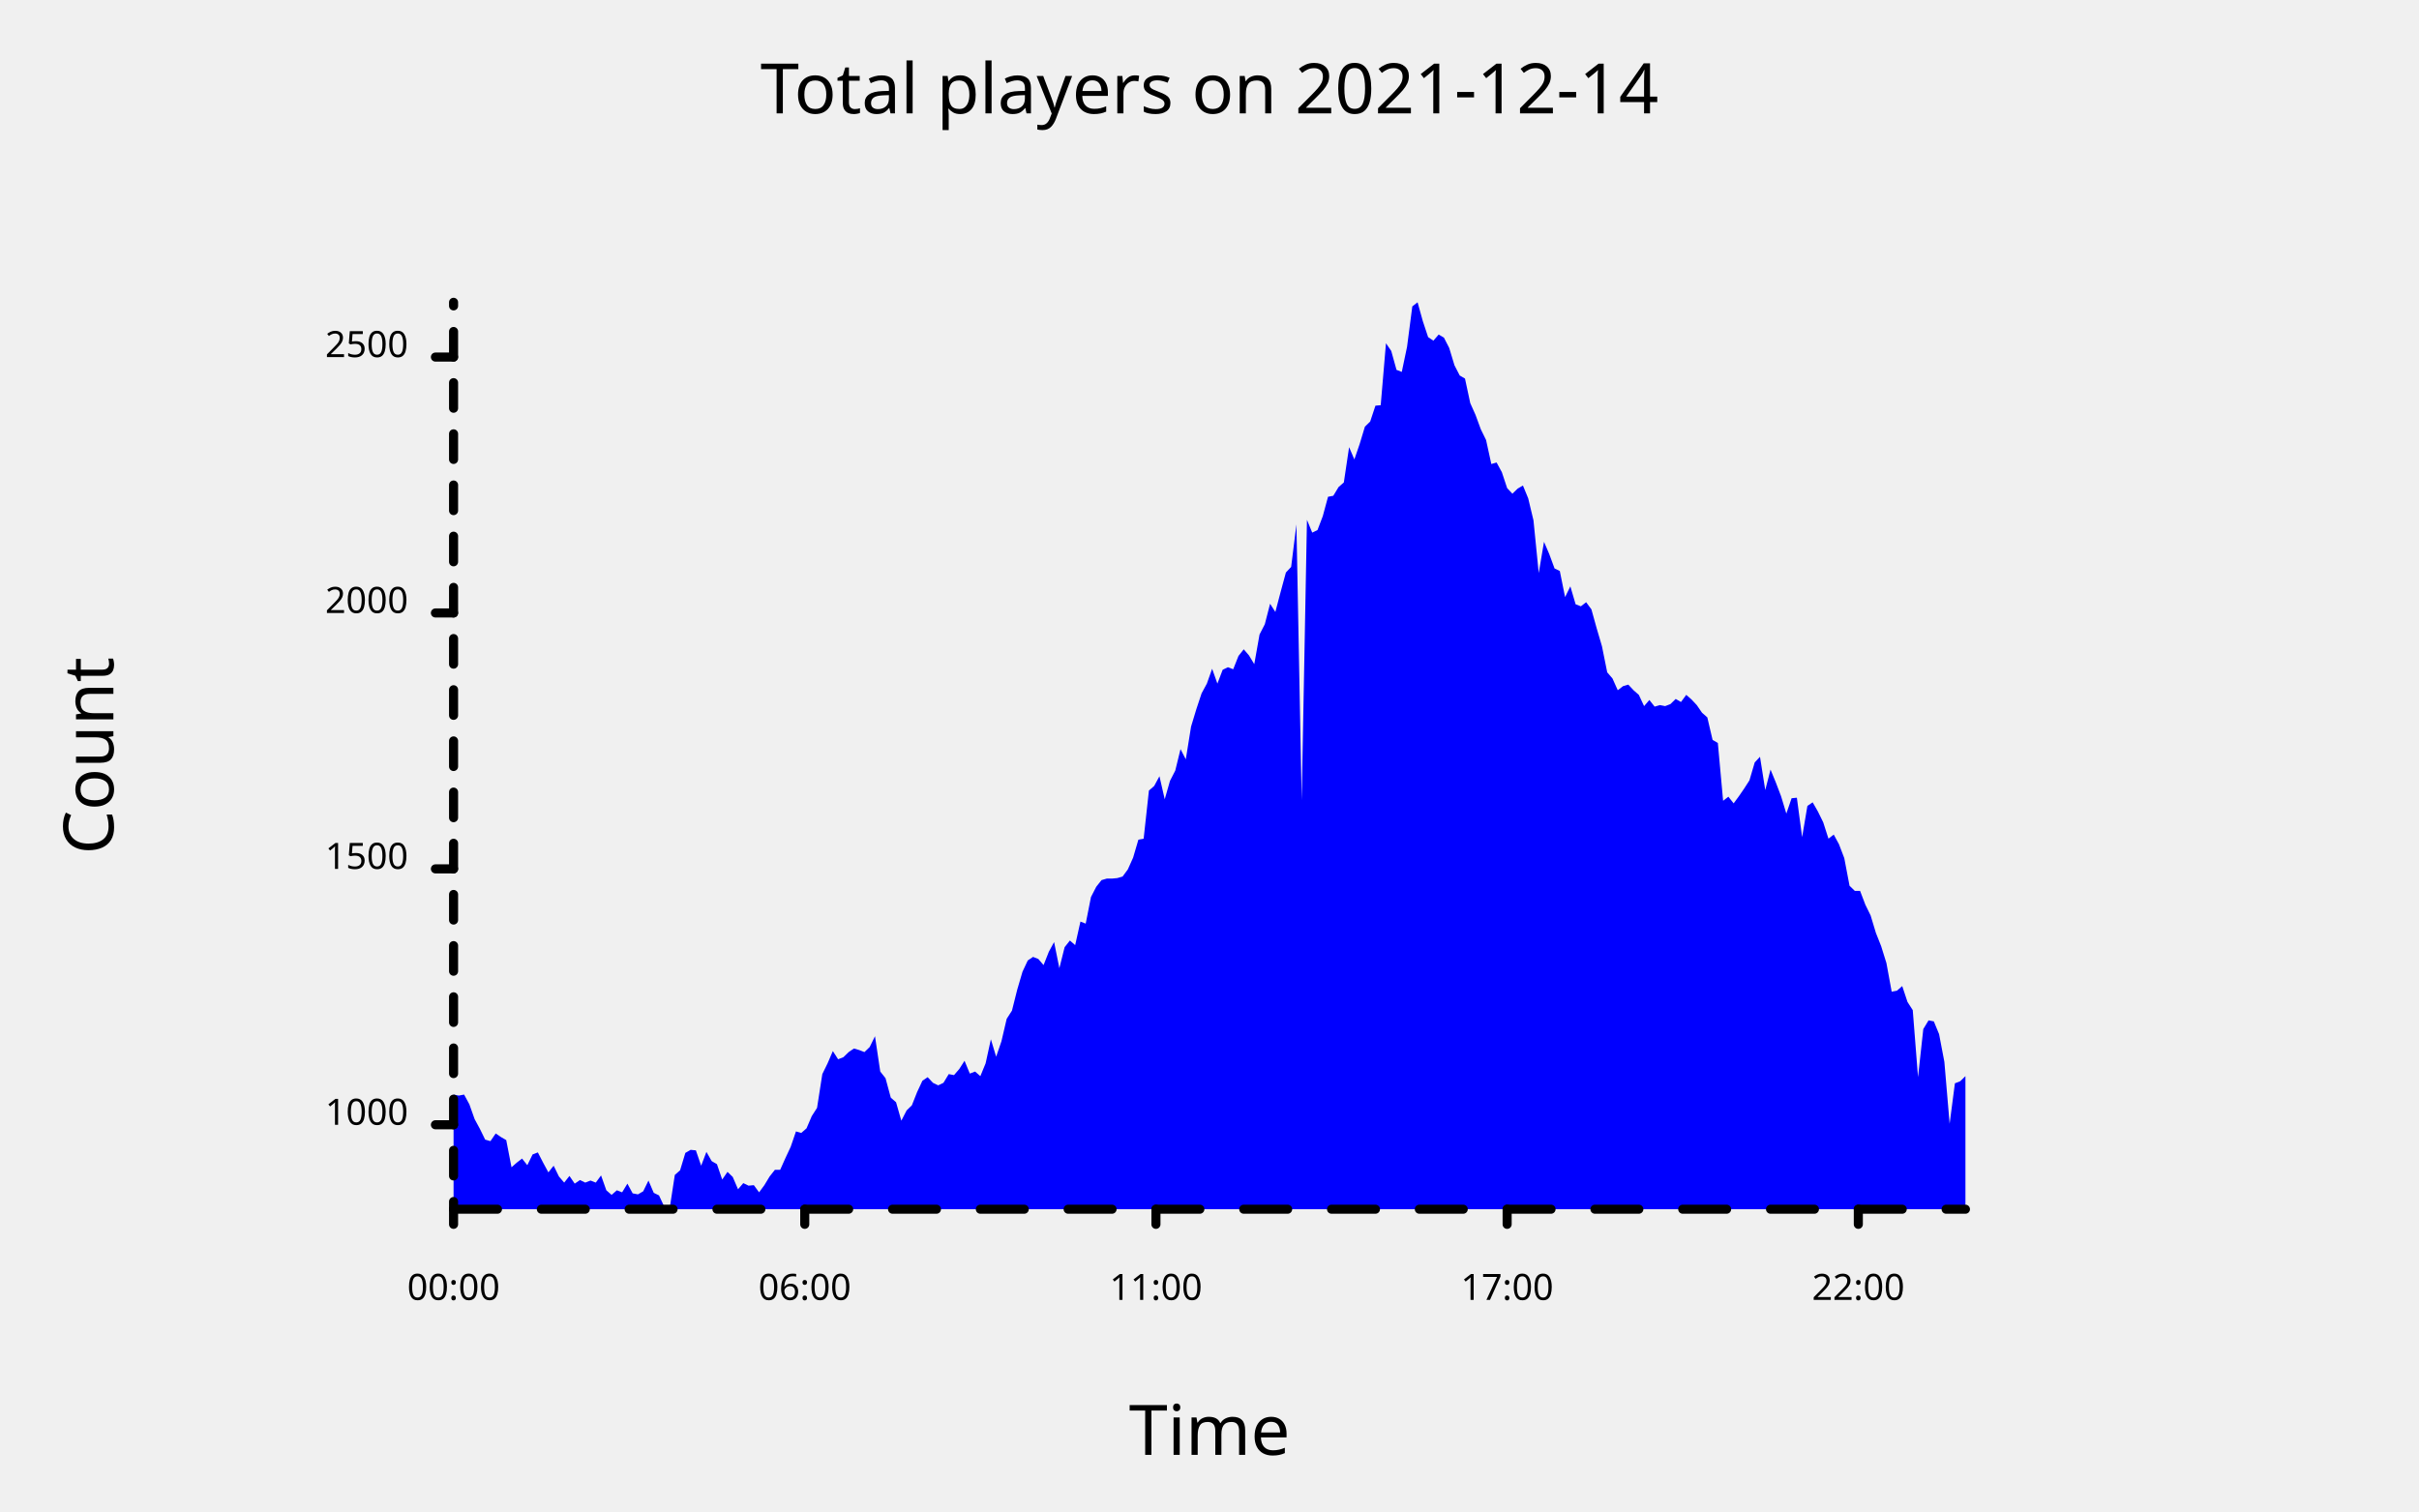
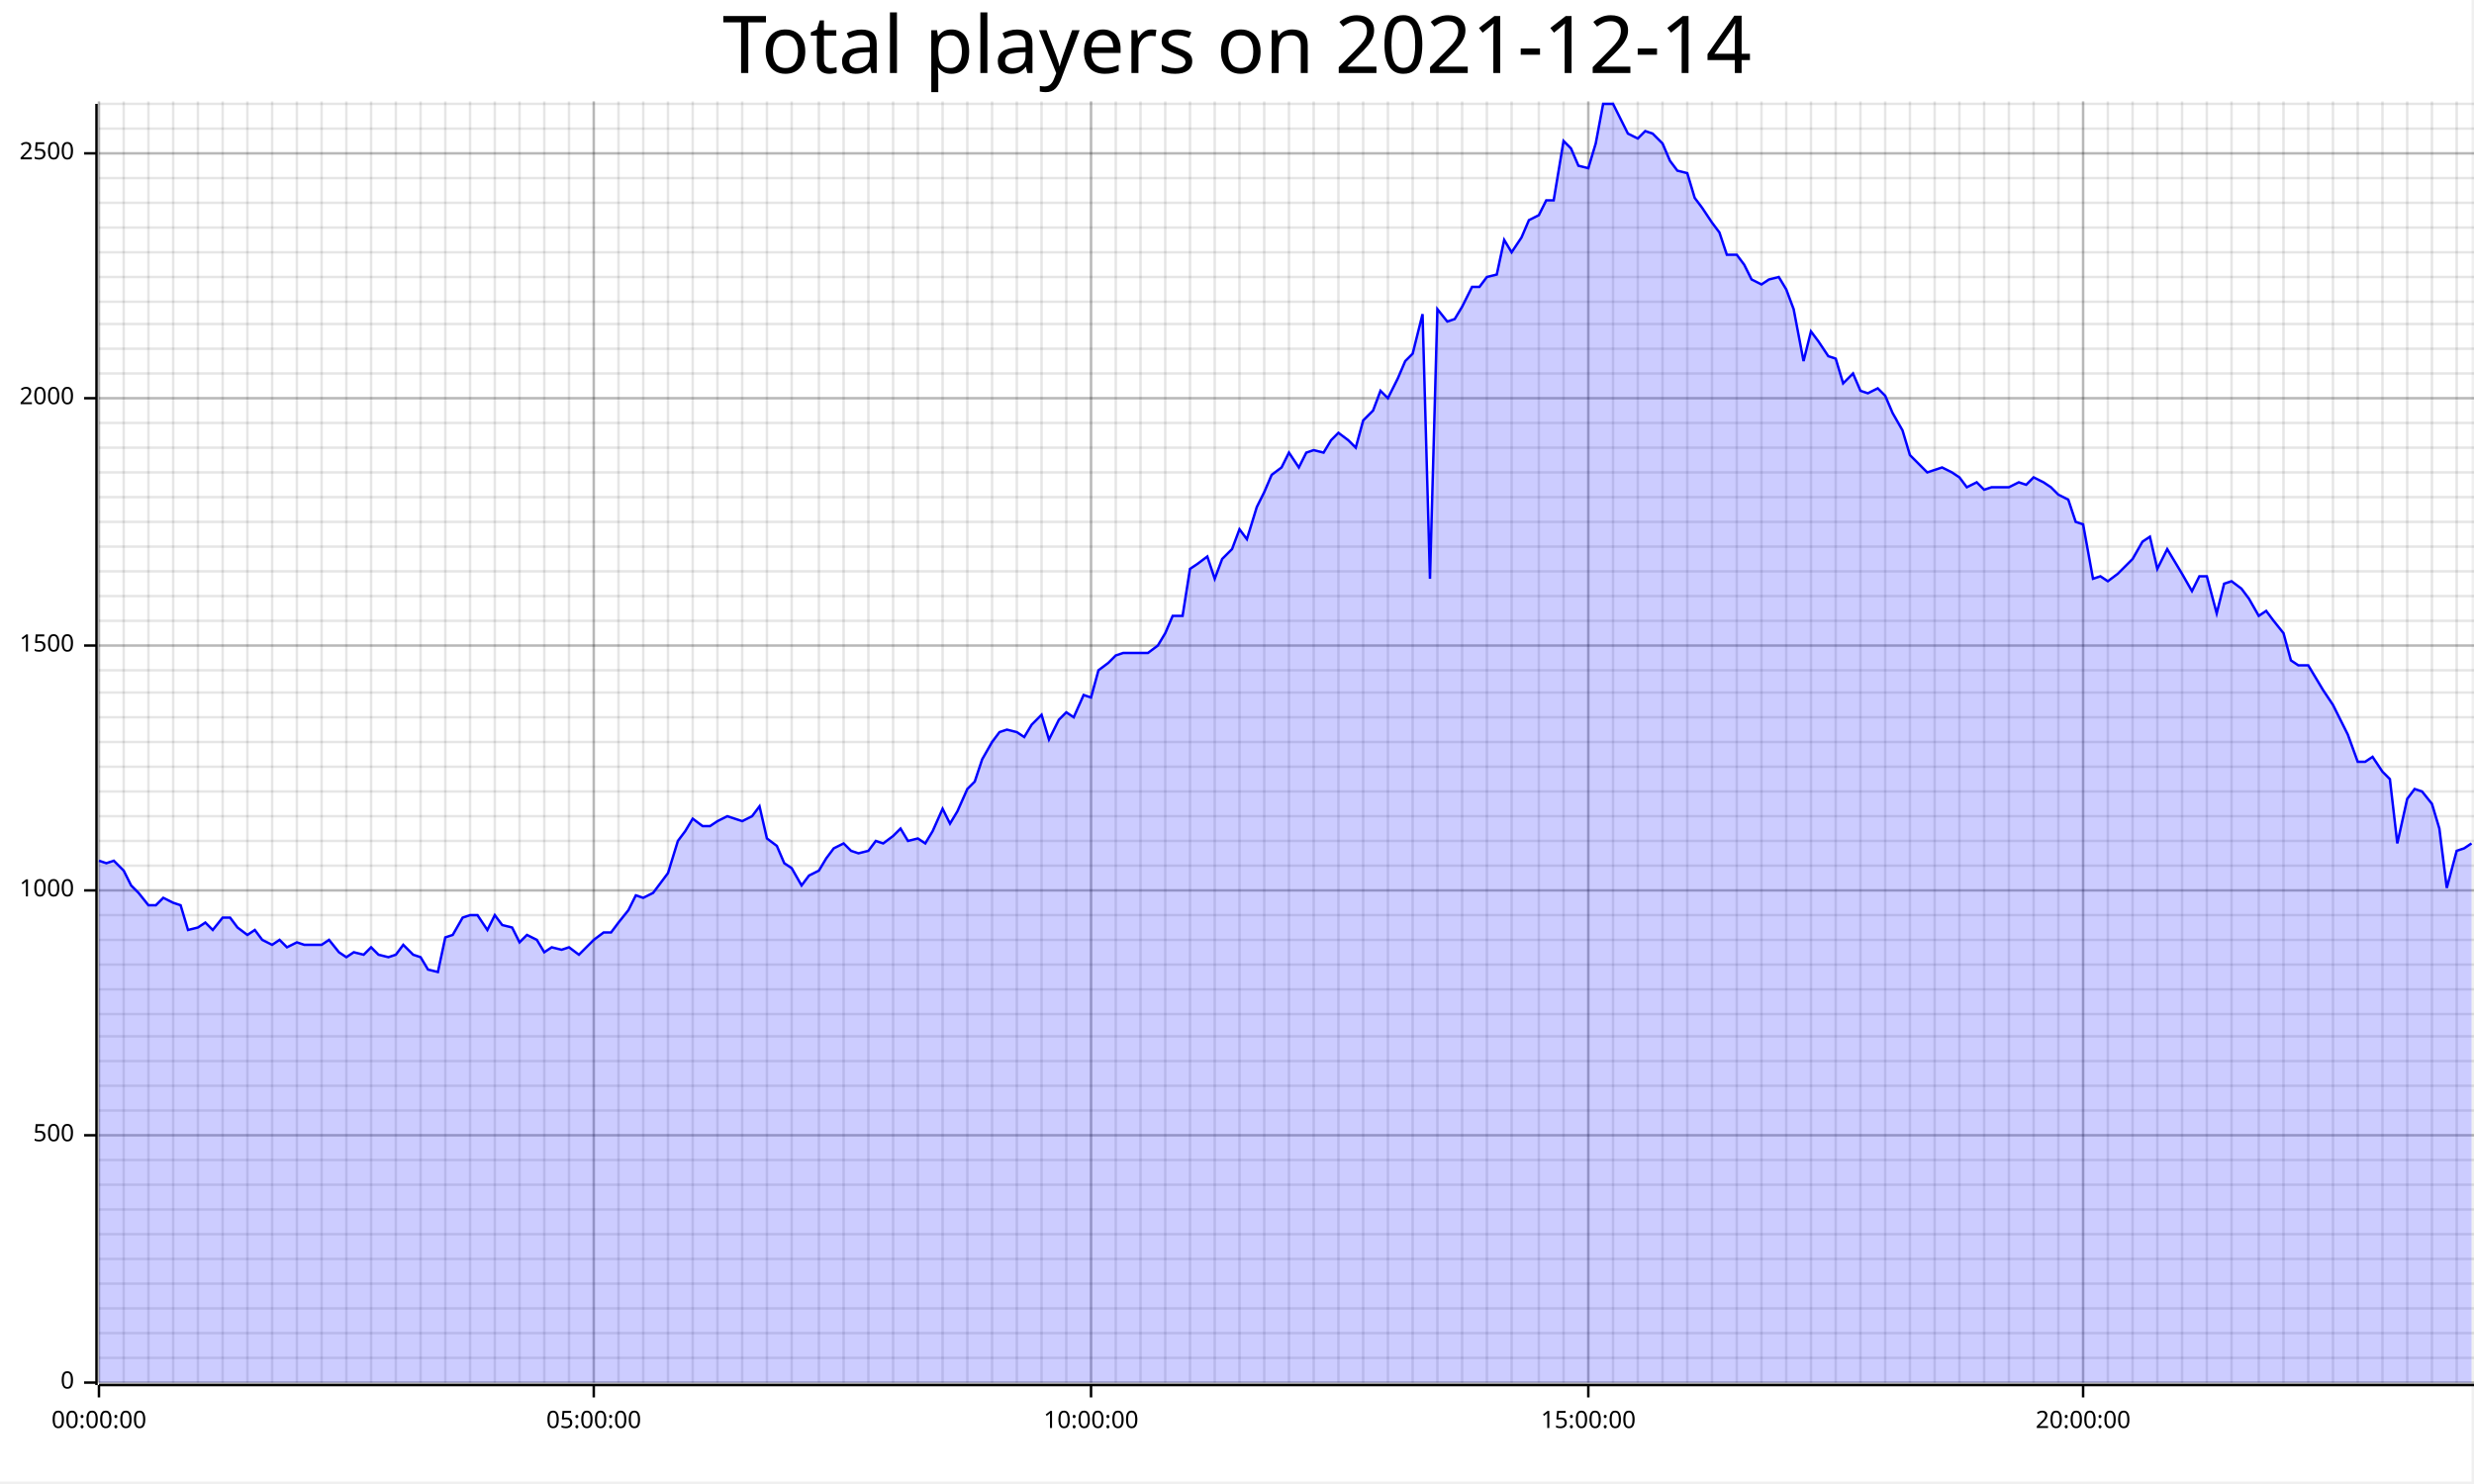
- <svg xmlns="http://www.w3.org/2000/svg" class="poloto" width="800" height="500" viewBox="0 0 800 500">
-   <style>.poloto { stroke-linecap:round; stroke-linejoin:round; font-family: 'Tahoma', sans-serif; background-color: AliceBlue;} .poloto_scatter{stroke-width:7} .poloto_line{stroke-width:2} .poloto_text{fill: black;} .poloto_axis_lines{stroke: black;stroke-width:3;fill:none;stroke-dasharray:none} .poloto0stroke{stroke:  blue;} .poloto1stroke{stroke:  red;} .poloto2stroke{stroke:  green;} .poloto3stroke{stroke:  gold;} .poloto4stroke{stroke:  aqua;} .poloto5stroke{stroke:  lime;} .poloto6stroke{stroke:  orange;} .poloto7stroke{stroke:  chocolate;} .poloto0fill{fill:blue;} .poloto1fill{fill:red;} .poloto2fill{fill:green;} .poloto3fill{fill:gold;} .poloto4fill{fill:aqua;} .poloto5fill{fill:lime;} .poloto6fill{fill:orange;} .poloto7fill{fill:chocolate;}</style>
-   <text class="poloto_text poloto_legend_text" alignment-baseline="middle" text-anchor="start" font-size="large" x="675" y="100" />
-   <path class="poloto_linefill poloto0fill" d=" M 150 400 L 150 362.077 L 151.742 362.415 L 153.484 362.077 L 155.226 365.293 L 156.969 370.203 L 158.711 373.42 L 160.453 376.975 L 162.195 377.483 L 163.937 374.944 L 165.679 376.129 L 167.422 377.144 L 169.164 386.117 L 170.906 384.594 L 172.648 383.239 L 174.39 385.44 L 176.132 381.885 L 177.875 381.208 L 179.617 384.594 L 181.359 387.81 L 183.101 385.609 L 184.843 389.165 L 186.585 391.196 L 188.328 388.995 L 190.07 391.535 L 191.812 390.35 L 193.554 391.196 L 195.296 390.519 L 197.038 391.196 L 198.78 388.826 L 200.523 393.736 L 202.265 395.26 L 204.007 393.736 L 205.749 394.413 L 207.491 391.535 L 209.233 394.752 L 210.976 395.09 L 212.718 394.074 L 214.46 390.519 L 216.202 394.582 L 217.944 395.429 L 219.686 399.153 L 221.429 400 L 223.171 388.657 L 224.913 387.133 L 226.655 381.377 L 228.397 380.361 L 230.139 380.53 L 231.882 385.609 L 233.624 381.038 L 235.366 384.086 L 237.108 385.102 L 238.85 390.181 L 240.592 387.641 L 242.334 389.334 L 244.077 393.397 L 245.819 391.366 L 247.561 392.212 L 249.303 392.043 L 251.045 394.413 L 252.787 392.043 L 254.53 389.165 L 256.272 386.964 L 258.014 386.964 L 259.756 383.07 L 261.498 379.345 L 263.24 374.266 L 264.983 374.774 L 266.725 373.251 L 268.467 369.187 L 270.209 366.479 L 271.951 355.305 L 273.693 351.749 L 275.436 347.686 L 277.178 350.395 L 278.92 349.718 L 280.662 348.025 L 282.404 346.84 L 284.146 347.348 L 285.889 348.025 L 287.631 346.332 L 289.373 342.777 L 291.115 354.458 L 292.857 356.659 L 294.599 363.093 L 296.341 364.616 L 298.084 370.711 L 299.826 367.325 L 301.568 365.632 L 303.31 361.23 L 305.052 357.506 L 306.794 356.321 L 308.537 358.183 L 310.279 359.029 L 312.021 358.183 L 313.763 355.305 L 315.505 355.643 L 317.247 353.612 L 318.99 350.903 L 320.732 355.135 L 322.474 354.458 L 324.216 355.982 L 325.958 351.749 L 327.7 343.792 L 329.443 349.549 L 331.185 344.47 L 332.927 337.02 L 334.669 334.312 L 336.411 327.37 L 338.153 321.445 L 339.895 317.72 L 341.638 316.535 L 343.38 317.212 L 345.122 319.244 L 346.864 314.842 L 348.606 311.625 L 350.348 320.26 L 352.091 313.318 L 353.833 311.117 L 355.575 312.641 L 357.317 304.853 L 359.059 305.53 L 360.801 296.727 L 362.544 293.341 L 364.286 291.14 L 366.028 290.632 L 367.77 290.632 L 369.512 290.463 L 371.254 289.955 L 372.997 287.585 L 374.739 283.691 L 376.481 277.765 L 378.223 277.427 L 379.965 261.512 L 381.707 259.989 L 383.449 256.772 L 385.192 264.391 L 386.934 258.296 L 388.676 254.91 L 390.418 247.799 L 392.16 251.185 L 393.902 240.35 L 395.645 234.594 L 397.387 229.345 L 399.129 226.129 L 400.871 221.219 L 402.613 226.129 L 404.355 221.558 L 406.098 220.711 L 407.84 221.388 L 409.582 216.986 L 411.324 214.786 L 413.066 216.817 L 414.808 219.695 L 416.551 209.876 L 418.293 206.49 L 420.035 199.718 L 421.777 202.427 L 423.519 195.824 L 425.261 189.391 L 427.003 187.528 L 428.746 173.476 L 430.488 264.729 L 432.23 171.953 L 433.972 176.185 L 435.714 175.339 L 437.456 170.767 L 439.199 164.334 L 440.941 163.995 L 442.683 161.117 L 444.425 159.594 L 446.167 147.912 L 447.909 151.975 L 449.652 146.896 L 451.394 141.14 L 453.136 139.447 L 454.878 134.199 L 456.62 134.029 L 458.362 113.544 L 460.105 116.084 L 461.847 122.348 L 463.589 123.025 L 465.331 114.729 L 467.073 101.354 L 468.815 100 L 470.557 106.264 L 472.3 111.512 L 474.042 112.698 L 475.784 110.666 L 477.526 111.682 L 479.268 115.068 L 481.01 120.824 L 482.753 124.21 L 484.495 125.226 L 486.237 133.352 L 487.979 137.246 L 489.721 141.986 L 491.463 145.542 L 493.206 153.499 L 494.948 152.991 L 496.69 156.208 L 498.432 161.456 L 500.174 163.318 L 501.916 161.625 L 503.659 160.609 L 505.401 164.842 L 507.143 172.122 L 508.885 189.56 L 510.627 179.233 L 512.369 183.296 L 514.111 188.036 L 515.854 188.883 L 517.596 197.517 L 519.338 193.962 L 521.08 199.887 L 522.822 200.564 L 524.564 199.21 L 526.307 201.58 L 528.049 207.844 L 529.791 213.77 L 531.533 222.404 L 533.275 224.436 L 535.017 228.33 L 536.76 226.975 L 538.502 226.467 L 540.244 228.33 L 541.986 229.853 L 543.728 233.578 L 545.47 231.546 L 547.213 233.747 L 548.955 233.239 L 550.697 233.578 L 552.439 232.901 L 554.181 231.208 L 555.923 232.223 L 557.666 229.853 L 559.408 231.377 L 561.15 233.239 L 562.892 235.779 L 564.634 237.302 L 566.376 244.752 L 568.118 245.767 L 569.861 264.898 L 571.603 263.544 L 573.345 265.745 L 575.087 263.375 L 576.829 260.835 L 578.571 258.126 L 580.314 252.201 L 582.056 250.339 L 583.798 261.343 L 585.54 254.571 L 587.282 258.804 L 589.024 263.375 L 590.767 269.131 L 592.509 264.052 L 594.251 263.883 L 595.993 276.919 L 597.735 266.591 L 599.477 265.406 L 601.22 268.454 L 602.962 272.009 L 604.704 277.427 L 606.446 276.072 L 608.188 279.289 L 609.93 283.86 L 611.672 293.002 L 613.415 294.695 L 615.157 294.695 L 616.899 299.266 L 618.641 302.822 L 620.383 308.578 L 622.125 312.98 L 623.868 318.567 L 625.61 328.047 L 627.352 327.709 L 629.094 326.185 L 630.836 331.433 L 632.578 334.142 L 634.321 356.321 L 636.063 340.406 L 637.805 337.528 L 639.547 337.867 L 641.289 342.099 L 643.031 351.242 L 644.774 371.727 L 646.516 358.352 L 648.258 357.675 L 650 355.982 L 650 400 Z" />
-   <text class="poloto_labels poloto_text poloto_title" alignment-baseline="start" text-anchor="middle" font-size="x-large" x="400" y="37.5">Total players on 2021-12-14</text>
-   <text class="poloto_labels poloto_text poloto_xname" alignment-baseline="start" text-anchor="middle" font-size="x-large" x="400" y="481.25">Time</text>
-   <text class="poloto_labels poloto_text poloto_yname" alignment-baseline="start" text-anchor="middle" font-size="x-large" transform="rotate(-90,37.5,250)" x="37.5" y="250">Count</text>
-   <line class="poloto_axis_lines" stroke="black" x1="150" x2="150" y1="400" y2="405" />
-   <text class="poloto_tick_labels poloto_text" alignment-baseline="start" text-anchor="middle" x="150" y="430"> 00:00</text>
-   <line class="poloto_axis_lines" stroke="black" x1="266.144" x2="266.144" y1="400" y2="405" />
-   <text class="poloto_tick_labels poloto_text" alignment-baseline="start" text-anchor="middle" x="266.144" y="430"> 06:00</text>
-   <line class="poloto_axis_lines" stroke="black" x1="382.288" x2="382.288" y1="400" y2="405" />
-   <text class="poloto_tick_labels poloto_text" alignment-baseline="start" text-anchor="middle" x="382.288" y="430"> 11:00</text>
-   <line class="poloto_axis_lines" stroke="black" x1="498.432" x2="498.432" y1="400" y2="405" />
-   <text class="poloto_tick_labels poloto_text" alignment-baseline="start" text-anchor="middle" x="498.432" y="430"> 17:00</text>
-   <line class="poloto_axis_lines" stroke="black" x1="614.576" x2="614.576" y1="400" y2="405" />
-   <text class="poloto_tick_labels poloto_text" alignment-baseline="start" text-anchor="middle" x="614.576" y="430"> 22:00</text>
-   <line class="poloto_axis_lines" stroke="black" x1="150" x2="144" y1="372.065" y2="372.065" />
-   <text class="poloto_tick_labels poloto_text" alignment-baseline="middle" text-anchor="end" x="135" y="372.065"> 1000</text>
-   <line class="poloto_axis_lines" stroke="black" x1="150" x2="144" y1="287.415" y2="287.415" />
-   <text class="poloto_tick_labels poloto_text" alignment-baseline="middle" text-anchor="end" x="135" y="287.415"> 1500</text>
-   <line class="poloto_axis_lines" stroke="black" x1="150" x2="144" y1="202.765" y2="202.765" />
-   <text class="poloto_tick_labels poloto_text" alignment-baseline="middle" text-anchor="end" x="135" y="202.765"> 2000</text>
-   <line class="poloto_axis_lines" stroke="black" x1="150" x2="144" y1="118.115" y2="118.115" />
-   <text class="poloto_tick_labels poloto_text" alignment-baseline="middle" text-anchor="end" x="135" y="118.115"> 2500</text>
-   <path stroke="black" fill="none" class="poloto_axis_lines" style="stroke-dasharray:14.518;stroke-dashoffset:-0;" d=" M 150 400 L 650 400" />
-   <path stroke="black" fill="none" class="poloto_axis_lines" style="stroke-dasharray:8.465;stroke-dashoffset:-27.935;" d=" M 150 400 L 150 100" />
+ <svg xmlns="http://www.w3.org/2000/svg" width="1000" height="600" viewBox="0 0 1000 600">
+   <rect x="0" y="0" width="999" height="599" opacity="1" fill="#FFFFFF" stroke="none" />
+   <text x="500" y="5" dy="0.76em" text-anchor="middle" font-family="sans-serif" font-size="32.258" opacity="1" fill="#000000">
+ Total players on 2021-12-14
+ </text>
+   <line opacity="0.1" stroke="#000000" stroke-width="1" x1="40" y1="559" x2="40" y2="41" />
+   <line opacity="0.1" stroke="#000000" stroke-width="1" x1="50" y1="559" x2="50" y2="41" />
+   <line opacity="0.1" stroke="#000000" stroke-width="1" x1="60" y1="559" x2="60" y2="41" />
+   <line opacity="0.1" stroke="#000000" stroke-width="1" x1="70" y1="559" x2="70" y2="41" />
+   <line opacity="0.1" stroke="#000000" stroke-width="1" x1="80" y1="559" x2="80" y2="41" />
+   <line opacity="0.1" stroke="#000000" stroke-width="1" x1="90" y1="559" x2="90" y2="41" />
+   <line opacity="0.1" stroke="#000000" stroke-width="1" x1="100" y1="559" x2="100" y2="41" />
+   <line opacity="0.1" stroke="#000000" stroke-width="1" x1="110" y1="559" x2="110" y2="41" />
+   <line opacity="0.1" stroke="#000000" stroke-width="1" x1="120" y1="559" x2="120" y2="41" />
+   <line opacity="0.1" stroke="#000000" stroke-width="1" x1="130" y1="559" x2="130" y2="41" />
+   <line opacity="0.1" stroke="#000000" stroke-width="1" x1="140" y1="559" x2="140" y2="41" />
+   <line opacity="0.1" stroke="#000000" stroke-width="1" x1="150" y1="559" x2="150" y2="41" />
+   <line opacity="0.1" stroke="#000000" stroke-width="1" x1="160" y1="559" x2="160" y2="41" />
+   <line opacity="0.1" stroke="#000000" stroke-width="1" x1="170" y1="559" x2="170" y2="41" />
+   <line opacity="0.1" stroke="#000000" stroke-width="1" x1="180" y1="559" x2="180" y2="41" />
+   <line opacity="0.1" stroke="#000000" stroke-width="1" x1="190" y1="559" x2="190" y2="41" />
+   <line opacity="0.1" stroke="#000000" stroke-width="1" x1="200" y1="559" x2="200" y2="41" />
+   <line opacity="0.1" stroke="#000000" stroke-width="1" x1="210" y1="559" x2="210" y2="41" />
+   <line opacity="0.1" stroke="#000000" stroke-width="1" x1="220" y1="559" x2="220" y2="41" />
+   <line opacity="0.1" stroke="#000000" stroke-width="1" x1="230" y1="559" x2="230" y2="41" />
+   <line opacity="0.1" stroke="#000000" stroke-width="1" x1="240" y1="559" x2="240" y2="41" />
+   <line opacity="0.1" stroke="#000000" stroke-width="1" x1="250" y1="559" x2="250" y2="41" />
+   <line opacity="0.1" stroke="#000000" stroke-width="1" x1="260" y1="559" x2="260" y2="41" />
+   <line opacity="0.1" stroke="#000000" stroke-width="1" x1="270" y1="559" x2="270" y2="41" />
+   <line opacity="0.1" stroke="#000000" stroke-width="1" x1="280" y1="559" x2="280" y2="41" />
+   <line opacity="0.1" stroke="#000000" stroke-width="1" x1="290" y1="559" x2="290" y2="41" />
+   <line opacity="0.1" stroke="#000000" stroke-width="1" x1="300" y1="559" x2="300" y2="41" />
+   <line opacity="0.1" stroke="#000000" stroke-width="1" x1="310" y1="559" x2="310" y2="41" />
+   <line opacity="0.1" stroke="#000000" stroke-width="1" x1="320" y1="559" x2="320" y2="41" />
+   <line opacity="0.1" stroke="#000000" stroke-width="1" x1="331" y1="559" x2="331" y2="41" />
+   <line opacity="0.1" stroke="#000000" stroke-width="1" x1="341" y1="559" x2="341" y2="41" />
+   <line opacity="0.1" stroke="#000000" stroke-width="1" x1="351" y1="559" x2="351" y2="41" />
+   <line opacity="0.1" stroke="#000000" stroke-width="1" x1="361" y1="559" x2="361" y2="41" />
+   <line opacity="0.1" stroke="#000000" stroke-width="1" x1="371" y1="559" x2="371" y2="41" />
+   <line opacity="0.1" stroke="#000000" stroke-width="1" x1="381" y1="559" x2="381" y2="41" />
+   <line opacity="0.1" stroke="#000000" stroke-width="1" x1="391" y1="559" x2="391" y2="41" />
+   <line opacity="0.1" stroke="#000000" stroke-width="1" x1="401" y1="559" x2="401" y2="41" />
+   <line opacity="0.1" stroke="#000000" stroke-width="1" x1="411" y1="559" x2="411" y2="41" />
+   <line opacity="0.1" stroke="#000000" stroke-width="1" x1="421" y1="559" x2="421" y2="41" />
+   <line opacity="0.1" stroke="#000000" stroke-width="1" x1="431" y1="559" x2="431" y2="41" />
+   <line opacity="0.1" stroke="#000000" stroke-width="1" x1="441" y1="559" x2="441" y2="41" />
+   <line opacity="0.1" stroke="#000000" stroke-width="1" x1="451" y1="559" x2="451" y2="41" />
+   <line opacity="0.1" stroke="#000000" stroke-width="1" x1="461" y1="559" x2="461" y2="41" />
+   <line opacity="0.1" stroke="#000000" stroke-width="1" x1="471" y1="559" x2="471" y2="41" />
+   <line opacity="0.1" stroke="#000000" stroke-width="1" x1="481" y1="559" x2="481" y2="41" />
+   <line opacity="0.1" stroke="#000000" stroke-width="1" x1="491" y1="559" x2="491" y2="41" />
+   <line opacity="0.1" stroke="#000000" stroke-width="1" x1="501" y1="559" x2="501" y2="41" />
+   <line opacity="0.1" stroke="#000000" stroke-width="1" x1="511" y1="559" x2="511" y2="41" />
+   <line opacity="0.1" stroke="#000000" stroke-width="1" x1="521" y1="559" x2="521" y2="41" />
+   <line opacity="0.1" stroke="#000000" stroke-width="1" x1="531" y1="559" x2="531" y2="41" />
+   <line opacity="0.1" stroke="#000000" stroke-width="1" x1="541" y1="559" x2="541" y2="41" />
+   <line opacity="0.1" stroke="#000000" stroke-width="1" x1="551" y1="559" x2="551" y2="41" />
+   <line opacity="0.1" stroke="#000000" stroke-width="1" x1="561" y1="559" x2="561" y2="41" />
+   <line opacity="0.1" stroke="#000000" stroke-width="1" x1="571" y1="559" x2="571" y2="41" />
+   <line opacity="0.1" stroke="#000000" stroke-width="1" x1="581" y1="559" x2="581" y2="41" />
+   <line opacity="0.1" stroke="#000000" stroke-width="1" x1="591" y1="559" x2="591" y2="41" />
+   <line opacity="0.1" stroke="#000000" stroke-width="1" x1="601" y1="559" x2="601" y2="41" />
+   <line opacity="0.1" stroke="#000000" stroke-width="1" x1="611" y1="559" x2="611" y2="41" />
+   <line opacity="0.1" stroke="#000000" stroke-width="1" x1="622" y1="559" x2="622" y2="41" />
+   <line opacity="0.1" stroke="#000000" stroke-width="1" x1="632" y1="559" x2="632" y2="41" />
+   <line opacity="0.1" stroke="#000000" stroke-width="1" x1="642" y1="559" x2="642" y2="41" />
+   <line opacity="0.1" stroke="#000000" stroke-width="1" x1="652" y1="559" x2="652" y2="41" />
+   <line opacity="0.1" stroke="#000000" stroke-width="1" x1="662" y1="559" x2="662" y2="41" />
+   <line opacity="0.1" stroke="#000000" stroke-width="1" x1="672" y1="559" x2="672" y2="41" />
+   <line opacity="0.1" stroke="#000000" stroke-width="1" x1="682" y1="559" x2="682" y2="41" />
+   <line opacity="0.1" stroke="#000000" stroke-width="1" x1="692" y1="559" x2="692" y2="41" />
+   <line opacity="0.1" stroke="#000000" stroke-width="1" x1="702" y1="559" x2="702" y2="41" />
+   <line opacity="0.1" stroke="#000000" stroke-width="1" x1="712" y1="559" x2="712" y2="41" />
+   <line opacity="0.1" stroke="#000000" stroke-width="1" x1="722" y1="559" x2="722" y2="41" />
+   <line opacity="0.1" stroke="#000000" stroke-width="1" x1="732" y1="559" x2="732" y2="41" />
+   <line opacity="0.1" stroke="#000000" stroke-width="1" x1="742" y1="559" x2="742" y2="41" />
+   <line opacity="0.1" stroke="#000000" stroke-width="1" x1="752" y1="559" x2="752" y2="41" />
+   <line opacity="0.1" stroke="#000000" stroke-width="1" x1="762" y1="559" x2="762" y2="41" />
+   <line opacity="0.1" stroke="#000000" stroke-width="1" x1="772" y1="559" x2="772" y2="41" />
+   <line opacity="0.1" stroke="#000000" stroke-width="1" x1="782" y1="559" x2="782" y2="41" />
+   <line opacity="0.1" stroke="#000000" stroke-width="1" x1="792" y1="559" x2="792" y2="41" />
+   <line opacity="0.1" stroke="#000000" stroke-width="1" x1="802" y1="559" x2="802" y2="41" />
+   <line opacity="0.1" stroke="#000000" stroke-width="1" x1="812" y1="559" x2="812" y2="41" />
+   <line opacity="0.1" stroke="#000000" stroke-width="1" x1="822" y1="559" x2="822" y2="41" />
+   <line opacity="0.1" stroke="#000000" stroke-width="1" x1="832" y1="559" x2="832" y2="41" />
+   <line opacity="0.1" stroke="#000000" stroke-width="1" x1="842" y1="559" x2="842" y2="41" />
+   <line opacity="0.1" stroke="#000000" stroke-width="1" x1="852" y1="559" x2="852" y2="41" />
+   <line opacity="0.1" stroke="#000000" stroke-width="1" x1="862" y1="559" x2="862" y2="41" />
+   <line opacity="0.1" stroke="#000000" stroke-width="1" x1="872" y1="559" x2="872" y2="41" />
+   <line opacity="0.1" stroke="#000000" stroke-width="1" x1="882" y1="559" x2="882" y2="41" />
+   <line opacity="0.1" stroke="#000000" stroke-width="1" x1="892" y1="559" x2="892" y2="41" />
+   <line opacity="0.1" stroke="#000000" stroke-width="1" x1="902" y1="559" x2="902" y2="41" />
+   <line opacity="0.1" stroke="#000000" stroke-width="1" x1="913" y1="559" x2="913" y2="41" />
+   <line opacity="0.1" stroke="#000000" stroke-width="1" x1="923" y1="559" x2="923" y2="41" />
+   <line opacity="0.1" stroke="#000000" stroke-width="1" x1="933" y1="559" x2="933" y2="41" />
+   <line opacity="0.1" stroke="#000000" stroke-width="1" x1="943" y1="559" x2="943" y2="41" />
+   <line opacity="0.1" stroke="#000000" stroke-width="1" x1="953" y1="559" x2="953" y2="41" />
+   <line opacity="0.1" stroke="#000000" stroke-width="1" x1="963" y1="559" x2="963" y2="41" />
+   <line opacity="0.1" stroke="#000000" stroke-width="1" x1="973" y1="559" x2="973" y2="41" />
+   <line opacity="0.1" stroke="#000000" stroke-width="1" x1="983" y1="559" x2="983" y2="41" />
+   <line opacity="0.1" stroke="#000000" stroke-width="1" x1="993" y1="559" x2="993" y2="41" />
+   <line opacity="0.1" stroke="#000000" stroke-width="1" x1="40" y1="559" x2="1000" y2="559" />
+   <line opacity="0.1" stroke="#000000" stroke-width="1" x1="40" y1="549" x2="1000" y2="549" />
+   <line opacity="0.1" stroke="#000000" stroke-width="1" x1="40" y1="539" x2="1000" y2="539" />
+   <line opacity="0.1" stroke="#000000" stroke-width="1" x1="40" y1="529" x2="1000" y2="529" />
+   <line opacity="0.1" stroke="#000000" stroke-width="1" x1="40" y1="519" x2="1000" y2="519" />
+   <line opacity="0.1" stroke="#000000" stroke-width="1" x1="40" y1="509" x2="1000" y2="509" />
+   <line opacity="0.1" stroke="#000000" stroke-width="1" x1="40" y1="499" x2="1000" y2="499" />
+   <line opacity="0.1" stroke="#000000" stroke-width="1" x1="40" y1="489" x2="1000" y2="489" />
+   <line opacity="0.1" stroke="#000000" stroke-width="1" x1="40" y1="479" x2="1000" y2="479" />
+   <line opacity="0.1" stroke="#000000" stroke-width="1" x1="40" y1="469" x2="1000" y2="469" />
+   <line opacity="0.1" stroke="#000000" stroke-width="1" x1="40" y1="459" x2="1000" y2="459" />
+   <line opacity="0.1" stroke="#000000" stroke-width="1" x1="40" y1="449" x2="1000" y2="449" />
+   <line opacity="0.1" stroke="#000000" stroke-width="1" x1="40" y1="439" x2="1000" y2="439" />
+   <line opacity="0.1" stroke="#000000" stroke-width="1" x1="40" y1="429" x2="1000" y2="429" />
+   <line opacity="0.1" stroke="#000000" stroke-width="1" x1="40" y1="419" x2="1000" y2="419" />
+   <line opacity="0.1" stroke="#000000" stroke-width="1" x1="40" y1="410" x2="1000" y2="410" />
+   <line opacity="0.1" stroke="#000000" stroke-width="1" x1="40" y1="400" x2="1000" y2="400" />
+   <line opacity="0.1" stroke="#000000" stroke-width="1" x1="40" y1="390" x2="1000" y2="390" />
+   <line opacity="0.1" stroke="#000000" stroke-width="1" x1="40" y1="380" x2="1000" y2="380" />
+   <line opacity="0.1" stroke="#000000" stroke-width="1" x1="40" y1="370" x2="1000" y2="370" />
+   <line opacity="0.1" stroke="#000000" stroke-width="1" x1="40" y1="360" x2="1000" y2="360" />
+   <line opacity="0.1" stroke="#000000" stroke-width="1" x1="40" y1="350" x2="1000" y2="350" />
+   <line opacity="0.1" stroke="#000000" stroke-width="1" x1="40" y1="340" x2="1000" y2="340" />
+   <line opacity="0.1" stroke="#000000" stroke-width="1" x1="40" y1="330" x2="1000" y2="330" />
+   <line opacity="0.1" stroke="#000000" stroke-width="1" x1="40" y1="320" x2="1000" y2="320" />
+   <line opacity="0.1" stroke="#000000" stroke-width="1" x1="40" y1="310" x2="1000" y2="310" />
+   <line opacity="0.1" stroke="#000000" stroke-width="1" x1="40" y1="300" x2="1000" y2="300" />
+   <line opacity="0.1" stroke="#000000" stroke-width="1" x1="40" y1="290" x2="1000" y2="290" />
+   <line opacity="0.1" stroke="#000000" stroke-width="1" x1="40" y1="280" x2="1000" y2="280" />
+   <line opacity="0.1" stroke="#000000" stroke-width="1" x1="40" y1="271" x2="1000" y2="271" />
+   <line opacity="0.1" stroke="#000000" stroke-width="1" x1="40" y1="261" x2="1000" y2="261" />
+   <line opacity="0.1" stroke="#000000" stroke-width="1" x1="40" y1="251" x2="1000" y2="251" />
+   <line opacity="0.1" stroke="#000000" stroke-width="1" x1="40" y1="241" x2="1000" y2="241" />
+   <line opacity="0.1" stroke="#000000" stroke-width="1" x1="40" y1="231" x2="1000" y2="231" />
+   <line opacity="0.1" stroke="#000000" stroke-width="1" x1="40" y1="221" x2="1000" y2="221" />
+   <line opacity="0.1" stroke="#000000" stroke-width="1" x1="40" y1="211" x2="1000" y2="211" />
+   <line opacity="0.1" stroke="#000000" stroke-width="1" x1="40" y1="201" x2="1000" y2="201" />
+   <line opacity="0.1" stroke="#000000" stroke-width="1" x1="40" y1="191" x2="1000" y2="191" />
+   <line opacity="0.1" stroke="#000000" stroke-width="1" x1="40" y1="181" x2="1000" y2="181" />
+   <line opacity="0.1" stroke="#000000" stroke-width="1" x1="40" y1="171" x2="1000" y2="171" />
+   <line opacity="0.1" stroke="#000000" stroke-width="1" x1="40" y1="161" x2="1000" y2="161" />
+   <line opacity="0.1" stroke="#000000" stroke-width="1" x1="40" y1="151" x2="1000" y2="151" />
+   <line opacity="0.1" stroke="#000000" stroke-width="1" x1="40" y1="141" x2="1000" y2="141" />
+   <line opacity="0.1" stroke="#000000" stroke-width="1" x1="40" y1="131" x2="1000" y2="131" />
+   <line opacity="0.1" stroke="#000000" stroke-width="1" x1="40" y1="122" x2="1000" y2="122" />
+   <line opacity="0.1" stroke="#000000" stroke-width="1" x1="40" y1="112" x2="1000" y2="112" />
+   <line opacity="0.1" stroke="#000000" stroke-width="1" x1="40" y1="102" x2="1000" y2="102" />
+   <line opacity="0.1" stroke="#000000" stroke-width="1" x1="40" y1="92" x2="1000" y2="92" />
+   <line opacity="0.1" stroke="#000000" stroke-width="1" x1="40" y1="82" x2="1000" y2="82" />
+   <line opacity="0.1" stroke="#000000" stroke-width="1" x1="40" y1="72" x2="1000" y2="72" />
+   <line opacity="0.1" stroke="#000000" stroke-width="1" x1="40" y1="62" x2="1000" y2="62" />
+   <line opacity="0.1" stroke="#000000" stroke-width="1" x1="40" y1="52" x2="1000" y2="52" />
+   <line opacity="0.1" stroke="#000000" stroke-width="1" x1="40" y1="42" x2="1000" y2="42" />
+   <line opacity="0.2" stroke="#000000" stroke-width="1" x1="40" y1="559" x2="40" y2="41" />
+   <line opacity="0.2" stroke="#000000" stroke-width="1" x1="240" y1="559" x2="240" y2="41" />
+   <line opacity="0.2" stroke="#000000" stroke-width="1" x1="441" y1="559" x2="441" y2="41" />
+   <line opacity="0.2" stroke="#000000" stroke-width="1" x1="642" y1="559" x2="642" y2="41" />
+   <line opacity="0.2" stroke="#000000" stroke-width="1" x1="842" y1="559" x2="842" y2="41" />
+   <line opacity="0.2" stroke="#000000" stroke-width="1" x1="40" y1="559" x2="1000" y2="559" />
+   <line opacity="0.2" stroke="#000000" stroke-width="1" x1="40" y1="459" x2="1000" y2="459" />
+   <line opacity="0.2" stroke="#000000" stroke-width="1" x1="40" y1="360" x2="1000" y2="360" />
+   <line opacity="0.2" stroke="#000000" stroke-width="1" x1="40" y1="261" x2="1000" y2="261" />
+   <line opacity="0.2" stroke="#000000" stroke-width="1" x1="40" y1="161" x2="1000" y2="161" />
+   <line opacity="0.2" stroke="#000000" stroke-width="1" x1="40" y1="62" x2="1000" y2="62" />
+   <polyline fill="none" opacity="1" stroke="#000000" stroke-width="1" points="39,42 39,560 " />
+   <text x="30" y="559" dy="0.5ex" text-anchor="end" font-family="sans-serif" font-size="9.677" opacity="1" fill="#000000">
+ 0
+ </text>
+   <polyline fill="none" opacity="1" stroke="#000000" stroke-width="1" points="34,559 39,559 " />
+   <text x="30" y="459" dy="0.5ex" text-anchor="end" font-family="sans-serif" font-size="9.677" opacity="1" fill="#000000">
+ 500
+ </text>
+   <polyline fill="none" opacity="1" stroke="#000000" stroke-width="1" points="34,459 39,459 " />
+   <text x="30" y="360" dy="0.5ex" text-anchor="end" font-family="sans-serif" font-size="9.677" opacity="1" fill="#000000">
+ 1000
+ </text>
+   <polyline fill="none" opacity="1" stroke="#000000" stroke-width="1" points="34,360 39,360 " />
+   <text x="30" y="261" dy="0.5ex" text-anchor="end" font-family="sans-serif" font-size="9.677" opacity="1" fill="#000000">
+ 1500
+ </text>
+   <polyline fill="none" opacity="1" stroke="#000000" stroke-width="1" points="34,261 39,261 " />
+   <text x="30" y="161" dy="0.5ex" text-anchor="end" font-family="sans-serif" font-size="9.677" opacity="1" fill="#000000">
+ 2000
+ </text>
+   <polyline fill="none" opacity="1" stroke="#000000" stroke-width="1" points="34,161 39,161 " />
+   <text x="30" y="62" dy="0.5ex" text-anchor="end" font-family="sans-serif" font-size="9.677" opacity="1" fill="#000000">
+ 2500
+ </text>
+   <polyline fill="none" opacity="1" stroke="#000000" stroke-width="1" points="34,62 39,62 " />
+   <polyline fill="none" opacity="1" stroke="#000000" stroke-width="1" points="40,560 1000,560 " />
+   <text x="40" y="570" dy="0.76em" text-anchor="middle" font-family="sans-serif" font-size="9.677" opacity="1" fill="#000000">
+ 00:00:00
+ </text>
+   <polyline fill="none" opacity="1" stroke="#000000" stroke-width="1" points="40,560 40,565 " />
+   <text x="240" y="570" dy="0.76em" text-anchor="middle" font-family="sans-serif" font-size="9.677" opacity="1" fill="#000000">
+ 05:00:00
+ </text>
+   <polyline fill="none" opacity="1" stroke="#000000" stroke-width="1" points="240,560 240,565 " />
+   <text x="441" y="570" dy="0.76em" text-anchor="middle" font-family="sans-serif" font-size="9.677" opacity="1" fill="#000000">
+ 10:00:00
+ </text>
+   <polyline fill="none" opacity="1" stroke="#000000" stroke-width="1" points="441,560 441,565 " />
+   <text x="642" y="570" dy="0.76em" text-anchor="middle" font-family="sans-serif" font-size="9.677" opacity="1" fill="#000000">
+ 15:00:00
+ </text>
+   <polyline fill="none" opacity="1" stroke="#000000" stroke-width="1" points="642,560 642,565 " />
+   <text x="842" y="570" dy="0.76em" text-anchor="middle" font-family="sans-serif" font-size="9.677" opacity="1" fill="#000000">
+ 20:00:00
+ </text>
+   <polyline fill="none" opacity="1" stroke="#000000" stroke-width="1" points="842,560 842,565 " />
+   <polygon opacity="0.2" fill="#0000FF" points="40,348 43,349 46,348 50,352 53,358 56,361 60,366 63,366 66,363 70,365 73,366 76,376 80,375 83,373 86,376 90,371 93,371 96,375 100,378 103,376 106,380 110,382 113,380 116,383 120,381 123,382 126,382 130,382 133,380 137,385 140,387 143,385 147,386 150,383 153,386 157,387 160,386 163,382 167,386 170,387 173,392 177,393 180,379 183,378 187,371 190,370 193,370 197,376 200,370 203,374 207,375 210,381 213,378 217,380 220,385 223,383 227,384 230,383 234,386 237,383 240,380 244,377 247,377 250,373 254,368 257,362 260,363 264,361 267,357 270,353 274,340 277,336 280,331 284,334 287,334 290,332 294,330 297,331 300,332 304,330 307,326 310,339 314,342 317,349 320,351 324,358 327,354 331,352 334,347 337,343 341,341 344,344 347,345 351,344 354,340 357,341 361,338 364,335 367,340 371,339 374,341 377,336 381,327 384,333 387,328 391,319 394,316 397,307 401,300 404,296 407,295 411,296 414,298 417,293 421,289 424,299 428,291 431,288 434,290 438,281 441,282 444,271 448,268 451,265 454,264 458,264 461,264 464,264 468,261 471,256 474,249 478,249 481,230 484,228 488,225 491,234 494,226 498,222 501,214 504,218 508,205 511,199 514,192 518,189 521,183 525,189 528,183 531,182 535,183 538,178 541,175 545,178 548,181 551,170 555,166 558,158 561,161 565,153 568,146 571,143 575,127 578,234 581,125 585,130 588,129 591,124 595,116 598,116 601,112 605,111 608,97 611,102 615,96 618,89 622,87 625,81 628,81 632,57 635,60 638,67 642,68 645,58 648,42 652,42 655,48 658,54 662,56 665,53 668,54 672,58 675,65 678,69 682,70 685,80 688,84 692,90 695,94 698,103 702,103 705,107 708,113 712,115 715,113 719,112 722,117 725,125 729,146 732,134 735,138 739,144 742,145 745,155 749,151 752,158 755,159 759,157 762,160 765,167 769,174 772,184 775,187 779,191 782,190 785,189 789,191 792,193 795,197 799,195 802,198 805,197 809,197 812,197 816,195 819,196 822,193 826,195 829,197 832,200 836,202 839,211 842,212 846,234 849,233 852,235 856,232 859,229 862,226 866,219 869,217 872,230 876,222 879,227 882,232 886,239 889,233 892,233 896,248 899,236 902,235 906,238 909,242 913,249 916,247 919,251 923,256 926,267 929,269 933,269 936,274 939,279 943,285 946,291 949,297 953,308 956,308 959,306 963,312 966,315 969,341 973,323 976,319 979,320 983,325 986,335 989,359 993,344 996,343 999,341 999,559 40,559 " />
+   <polyline fill="none" opacity="1" stroke="#0000FF" stroke-width="1" points="40,348 43,349 46,348 50,352 53,358 56,361 60,366 63,366 66,363 70,365 73,366 76,376 80,375 83,373 86,376 90,371 93,371 96,375 100,378 103,376 106,380 110,382 113,380 116,383 120,381 123,382 126,382 130,382 133,380 137,385 140,387 143,385 147,386 150,383 153,386 157,387 160,386 163,382 167,386 170,387 173,392 177,393 180,379 183,378 187,371 190,370 193,370 197,376 200,370 203,374 207,375 210,381 213,378 217,380 220,385 223,383 227,384 230,383 234,386 237,383 240,380 244,377 247,377 250,373 254,368 257,362 260,363 264,361 267,357 270,353 274,340 277,336 280,331 284,334 287,334 290,332 294,330 297,331 300,332 304,330 307,326 310,339 314,342 317,349 320,351 324,358 327,354 331,352 334,347 337,343 341,341 344,344 347,345 351,344 354,340 357,341 361,338 364,335 367,340 371,339 374,341 377,336 381,327 384,333 387,328 391,319 394,316 397,307 401,300 404,296 407,295 411,296 414,298 417,293 421,289 424,299 428,291 431,288 434,290 438,281 441,282 444,271 448,268 451,265 454,264 458,264 461,264 464,264 468,261 471,256 474,249 478,249 481,230 484,228 488,225 491,234 494,226 498,222 501,214 504,218 508,205 511,199 514,192 518,189 521,183 525,189 528,183 531,182 535,183 538,178 541,175 545,178 548,181 551,170 555,166 558,158 561,161 565,153 568,146 571,143 575,127 578,234 581,125 585,130 588,129 591,124 595,116 598,116 601,112 605,111 608,97 611,102 615,96 618,89 622,87 625,81 628,81 632,57 635,60 638,67 642,68 645,58 648,42 652,42 655,48 658,54 662,56 665,53 668,54 672,58 675,65 678,69 682,70 685,80 688,84 692,90 695,94 698,103 702,103 705,107 708,113 712,115 715,113 719,112 722,117 725,125 729,146 732,134 735,138 739,144 742,145 745,155 749,151 752,158 755,159 759,157 762,160 765,167 769,174 772,184 775,187 779,191 782,190 785,189 789,191 792,193 795,197 799,195 802,198 805,197 809,197 812,197 816,195 819,196 822,193 826,195 829,197 832,200 836,202 839,211 842,212 846,234 849,233 852,235 856,232 859,229 862,226 866,219 869,217 872,230 876,222 879,227 882,232 886,239 889,233 892,233 896,248 899,236 902,235 906,238 909,242 913,249 916,247 919,251 923,256 926,267 929,269 933,269 936,274 939,279 943,285 946,291 949,297 953,308 956,308 959,306 963,312 966,315 969,341 973,323 976,319 979,320 983,325 986,335 989,359 993,344 996,343 999,341 " />
</svg>
